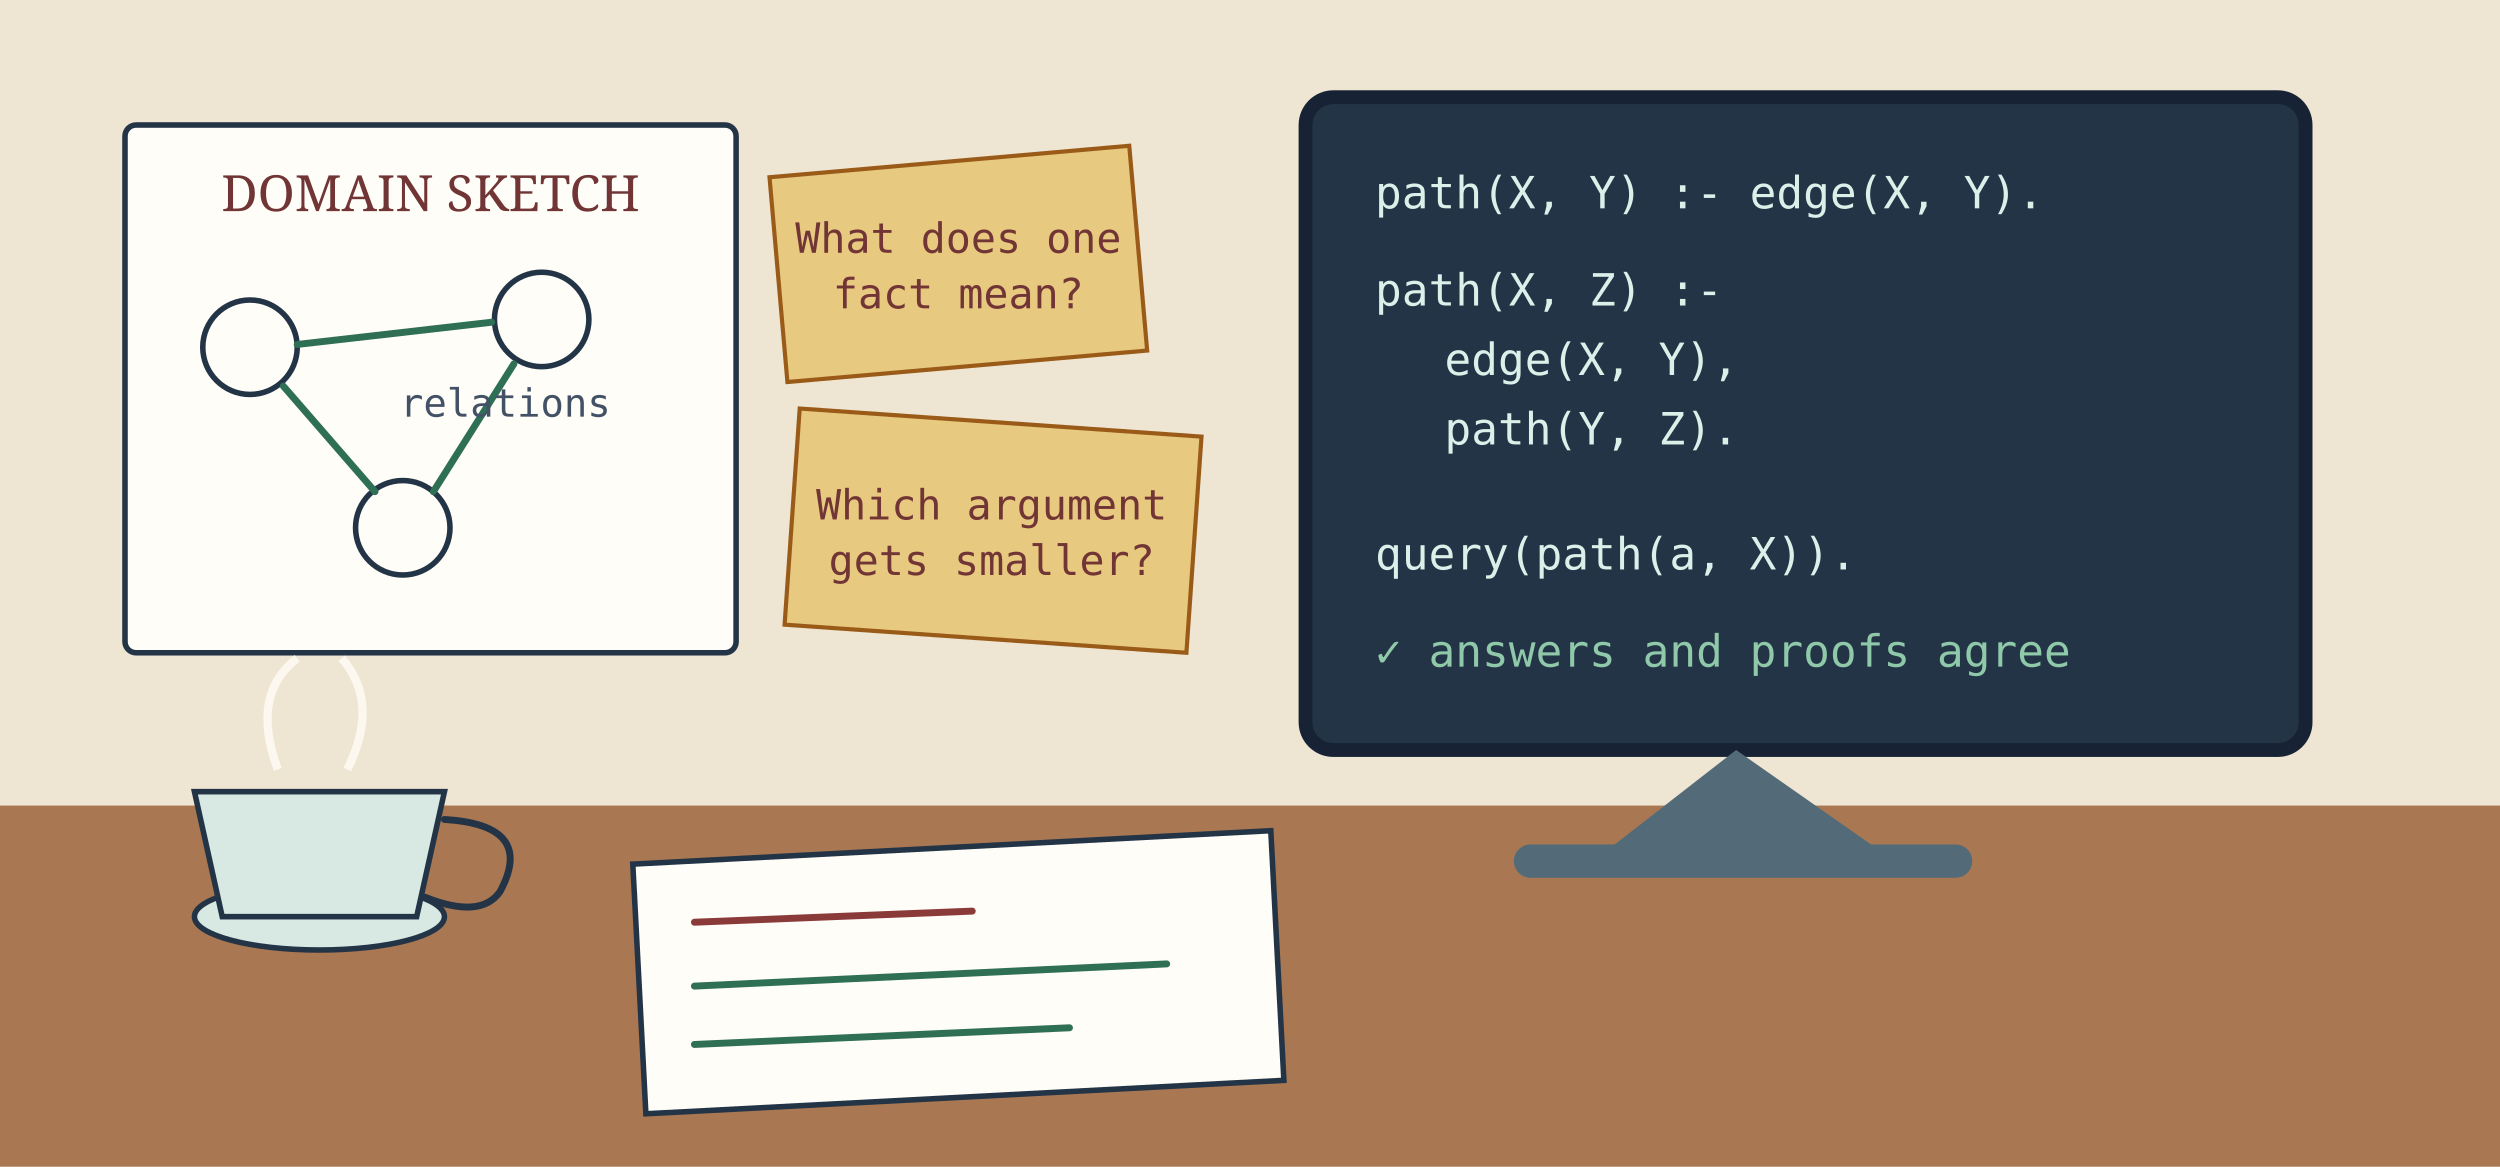
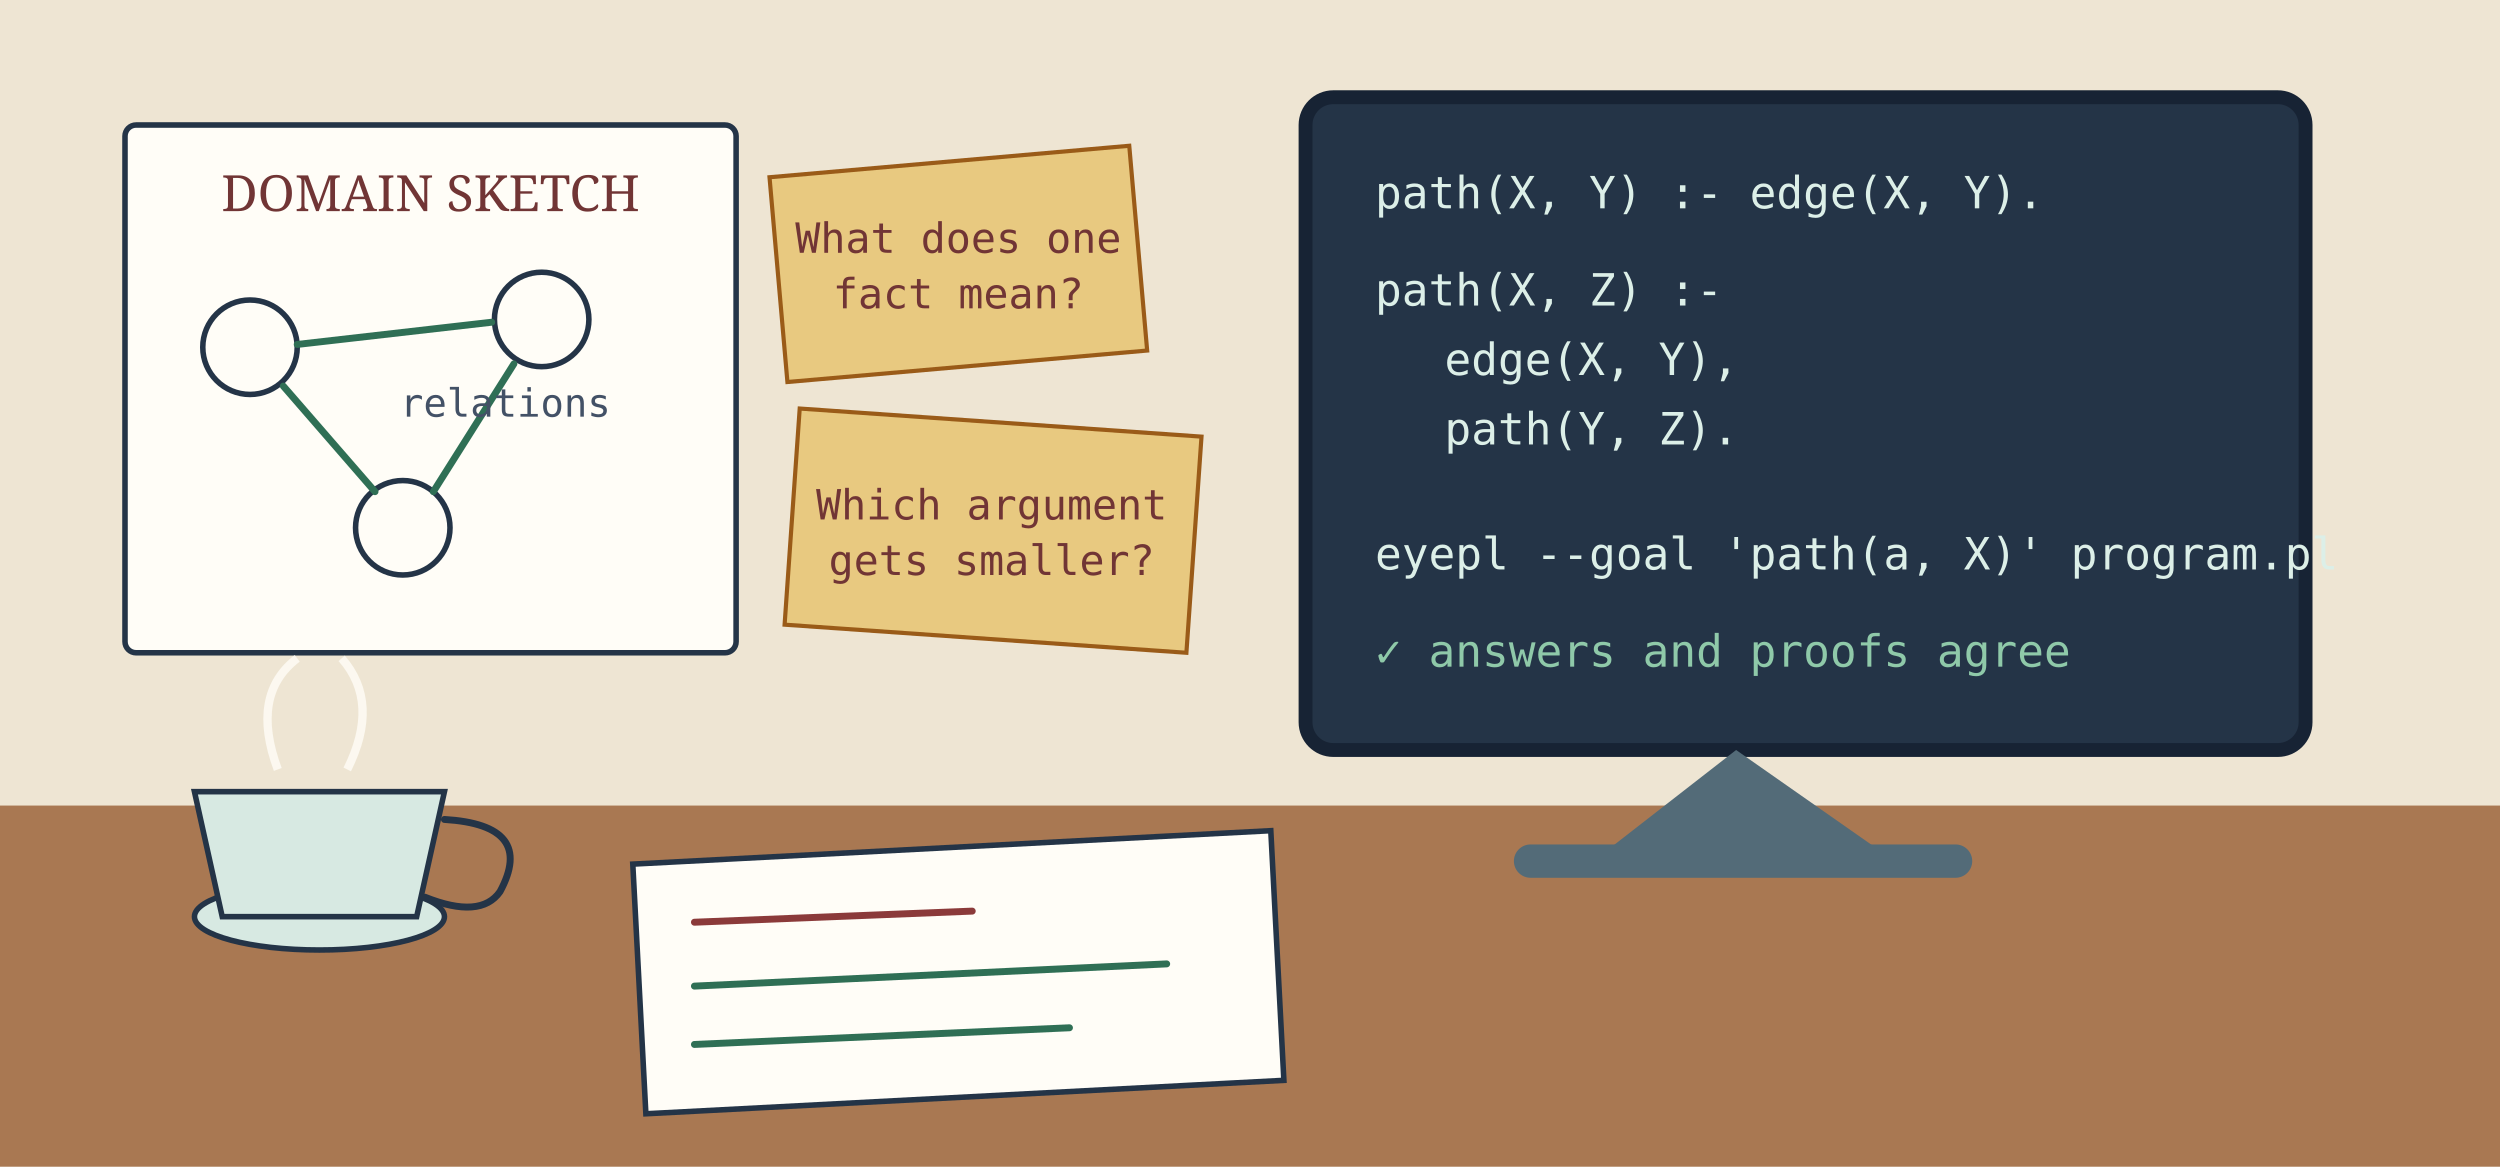
<svg xmlns="http://www.w3.org/2000/svg" width="900" height="420" viewBox="0 0 900 420" role="img" aria-labelledby="title desc">
  <style>
    .wall{fill:#eee5d3}.desk{fill:#a97852}.paper{fill:#fffdf7;stroke:#243447;stroke-width:2}
    .screen{fill:#243447;stroke:#172334;stroke-width:5}.code{fill:#dcefe8;font:16px ui-monospace,monospace}
    .ink{fill:none;stroke:#243447;stroke-width:2.5;stroke-linecap:round}.red{stroke:#8b3a3a}.green{stroke:#2f6f55}
    .note{fill:#e8c980;stroke:#9a5b18;stroke-width:1.5}.cup{fill:#d7e9e2;stroke:#243447;stroke-width:2}
  </style>
  <rect width="900" height="420" class="wall" />
  <rect y="290" width="900" height="130" class="desk" />
  <rect class="paper" x="45" y="45" width="220" height="190" rx="4" />
  <text x="155" y="76" text-anchor="middle" fill="#713535" font-family="Georgia,serif" font-size="18">DOMAIN SKETCH</text>
  <circle cx="90" cy="125" r="17" fill="#fffdf7" stroke="#243447" stroke-width="2" />
  <circle cx="195" cy="115" r="17" fill="#fffdf7" stroke="#243447" stroke-width="2" />
  <circle cx="145" cy="190" r="17" fill="#fffdf7" stroke="#243447" stroke-width="2" />
  <path class="ink green" d="M107 124 L177 116 M102 139 L135 177 M185 131 L156 177" />
  <text x="144" y="150" fill="#435166" font-family="ui-monospace,monospace" font-size="14">relations</text>
  <rect class="note" x="280" y="58" width="130" height="74" transform="rotate(-5 345 95)" />
  <text x="345" y="91" text-anchor="middle" fill="#713535" font-family="ui-monospace,monospace" font-size="15">What does one</text>
  <text x="345" y="111" text-anchor="middle" fill="#713535" font-family="ui-monospace,monospace" font-size="15">fact mean?</text>
  <rect class="note" x="285" y="152" width="145" height="78" transform="rotate(4 357 191)" />
  <text x="357" y="187" text-anchor="middle" fill="#713535" font-family="ui-monospace,monospace" font-size="15">Which argument</text>
  <text x="357" y="207" text-anchor="middle" fill="#713535" font-family="ui-monospace,monospace" font-size="15">gets smaller?</text>
  <rect class="screen" x="470" y="35" width="360" height="235" rx="10" />
  <text class="code" x="495" y="75">path(X, Y) :- edge(X, Y).</text>
  <text class="code" x="495" y="110">path(X, Z) :-</text>
  <text class="code" x="520" y="135">edge(X, Y),</text>
  <text class="code" x="520" y="160">path(Y, Z).</text>
-   <text class="code" x="495" y="205">query(path(a, X)).</text>
+   <text class="code" x="495" y="205">eyepl --goal 'path(a, X)' program.pl</text>
  <text x="495" y="240" fill="#8fc9a9" font-family="ui-monospace,monospace" font-size="16">✓ answers and proofs agree</text>
  <path d="M625 270 L675 305 H580Z" fill="#536b78" />
  <rect x="545" y="304" width="165" height="12" rx="6" fill="#536b78" />
  <g transform="translate(115 285)">
    <ellipse class="cup" cx="0" cy="45" rx="45" ry="12" />
    <path class="cup" d="M-45 0 H45 L35 45 H-35Z" />
    <path class="ink" d="M45 10 Q78 12 65 36 Q58 46 38 38" />
    <path d="M-15-8 Q-25-35-8-48 M10-8 Q22-32 8-48" fill="none" stroke="#fffdf7" stroke-width="3" opacity=".8" />
  </g>
  <rect class="paper" x="230" y="305" width="230" height="90" transform="rotate(-3 345 350)" />
  <path class="ink red" d="M250 332 L350 328" />
  <path class="ink green" d="M250 355 L420 347 M250 376 L385 370" />
</svg>
